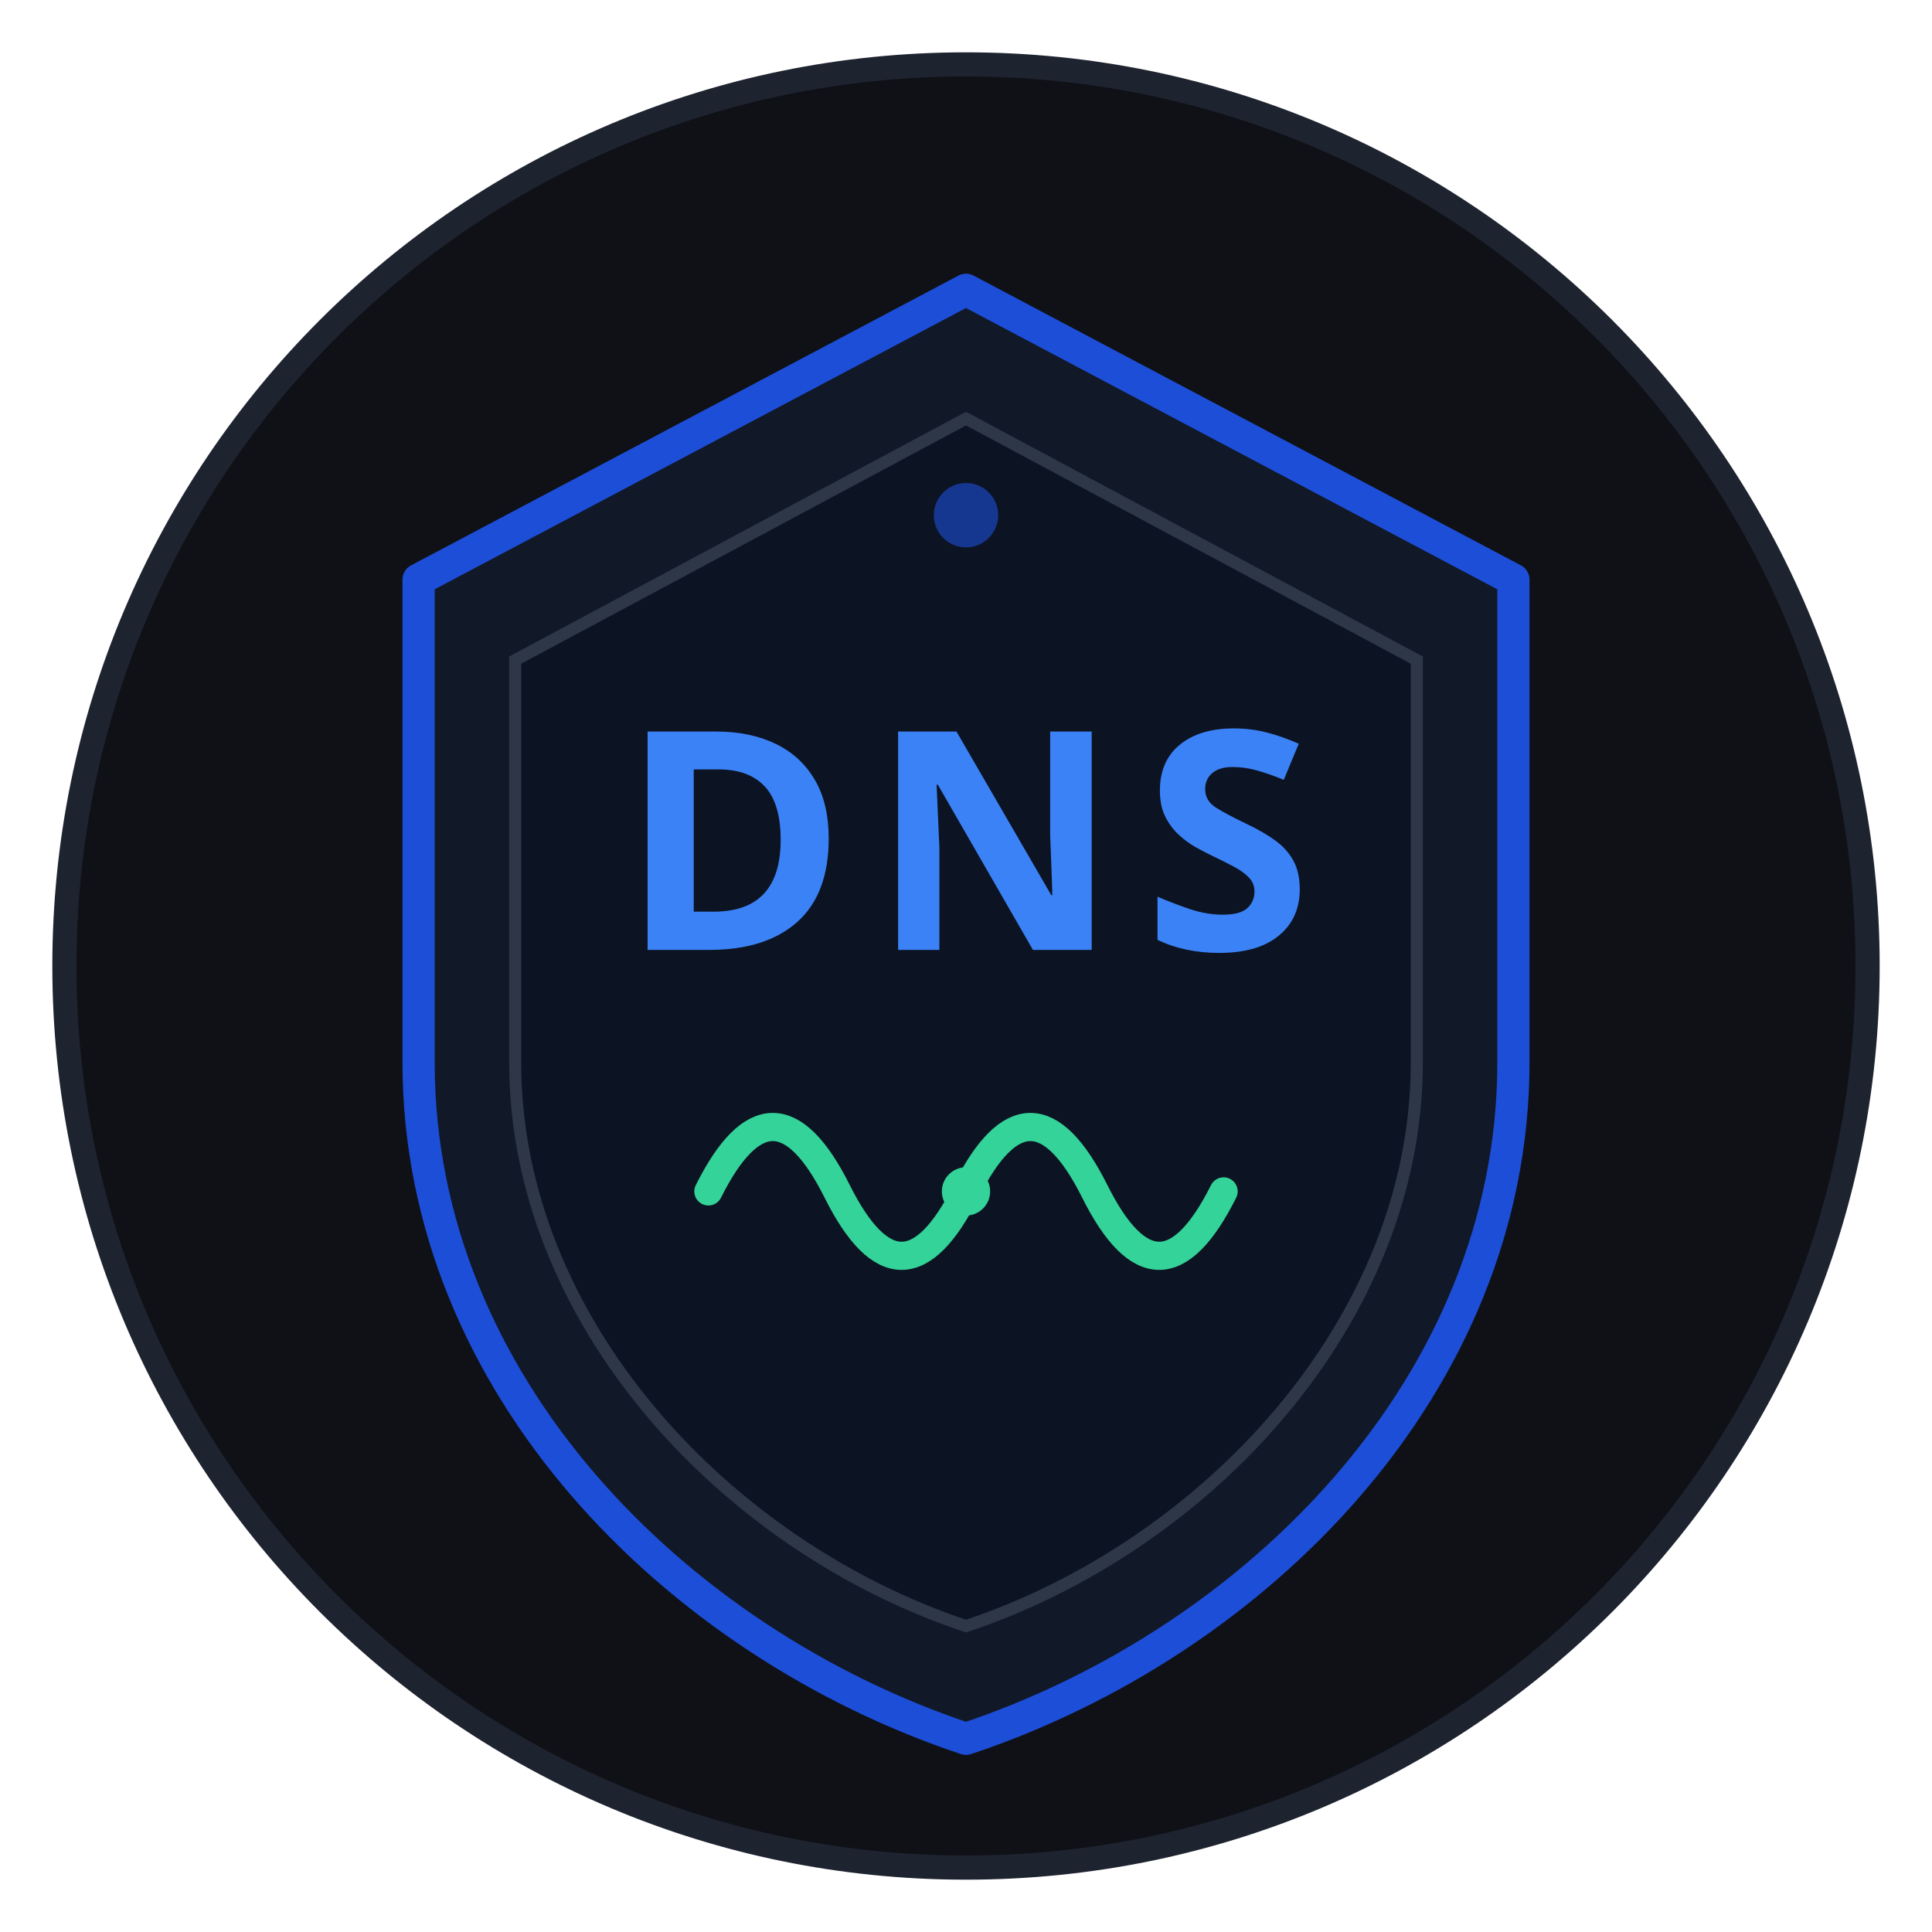
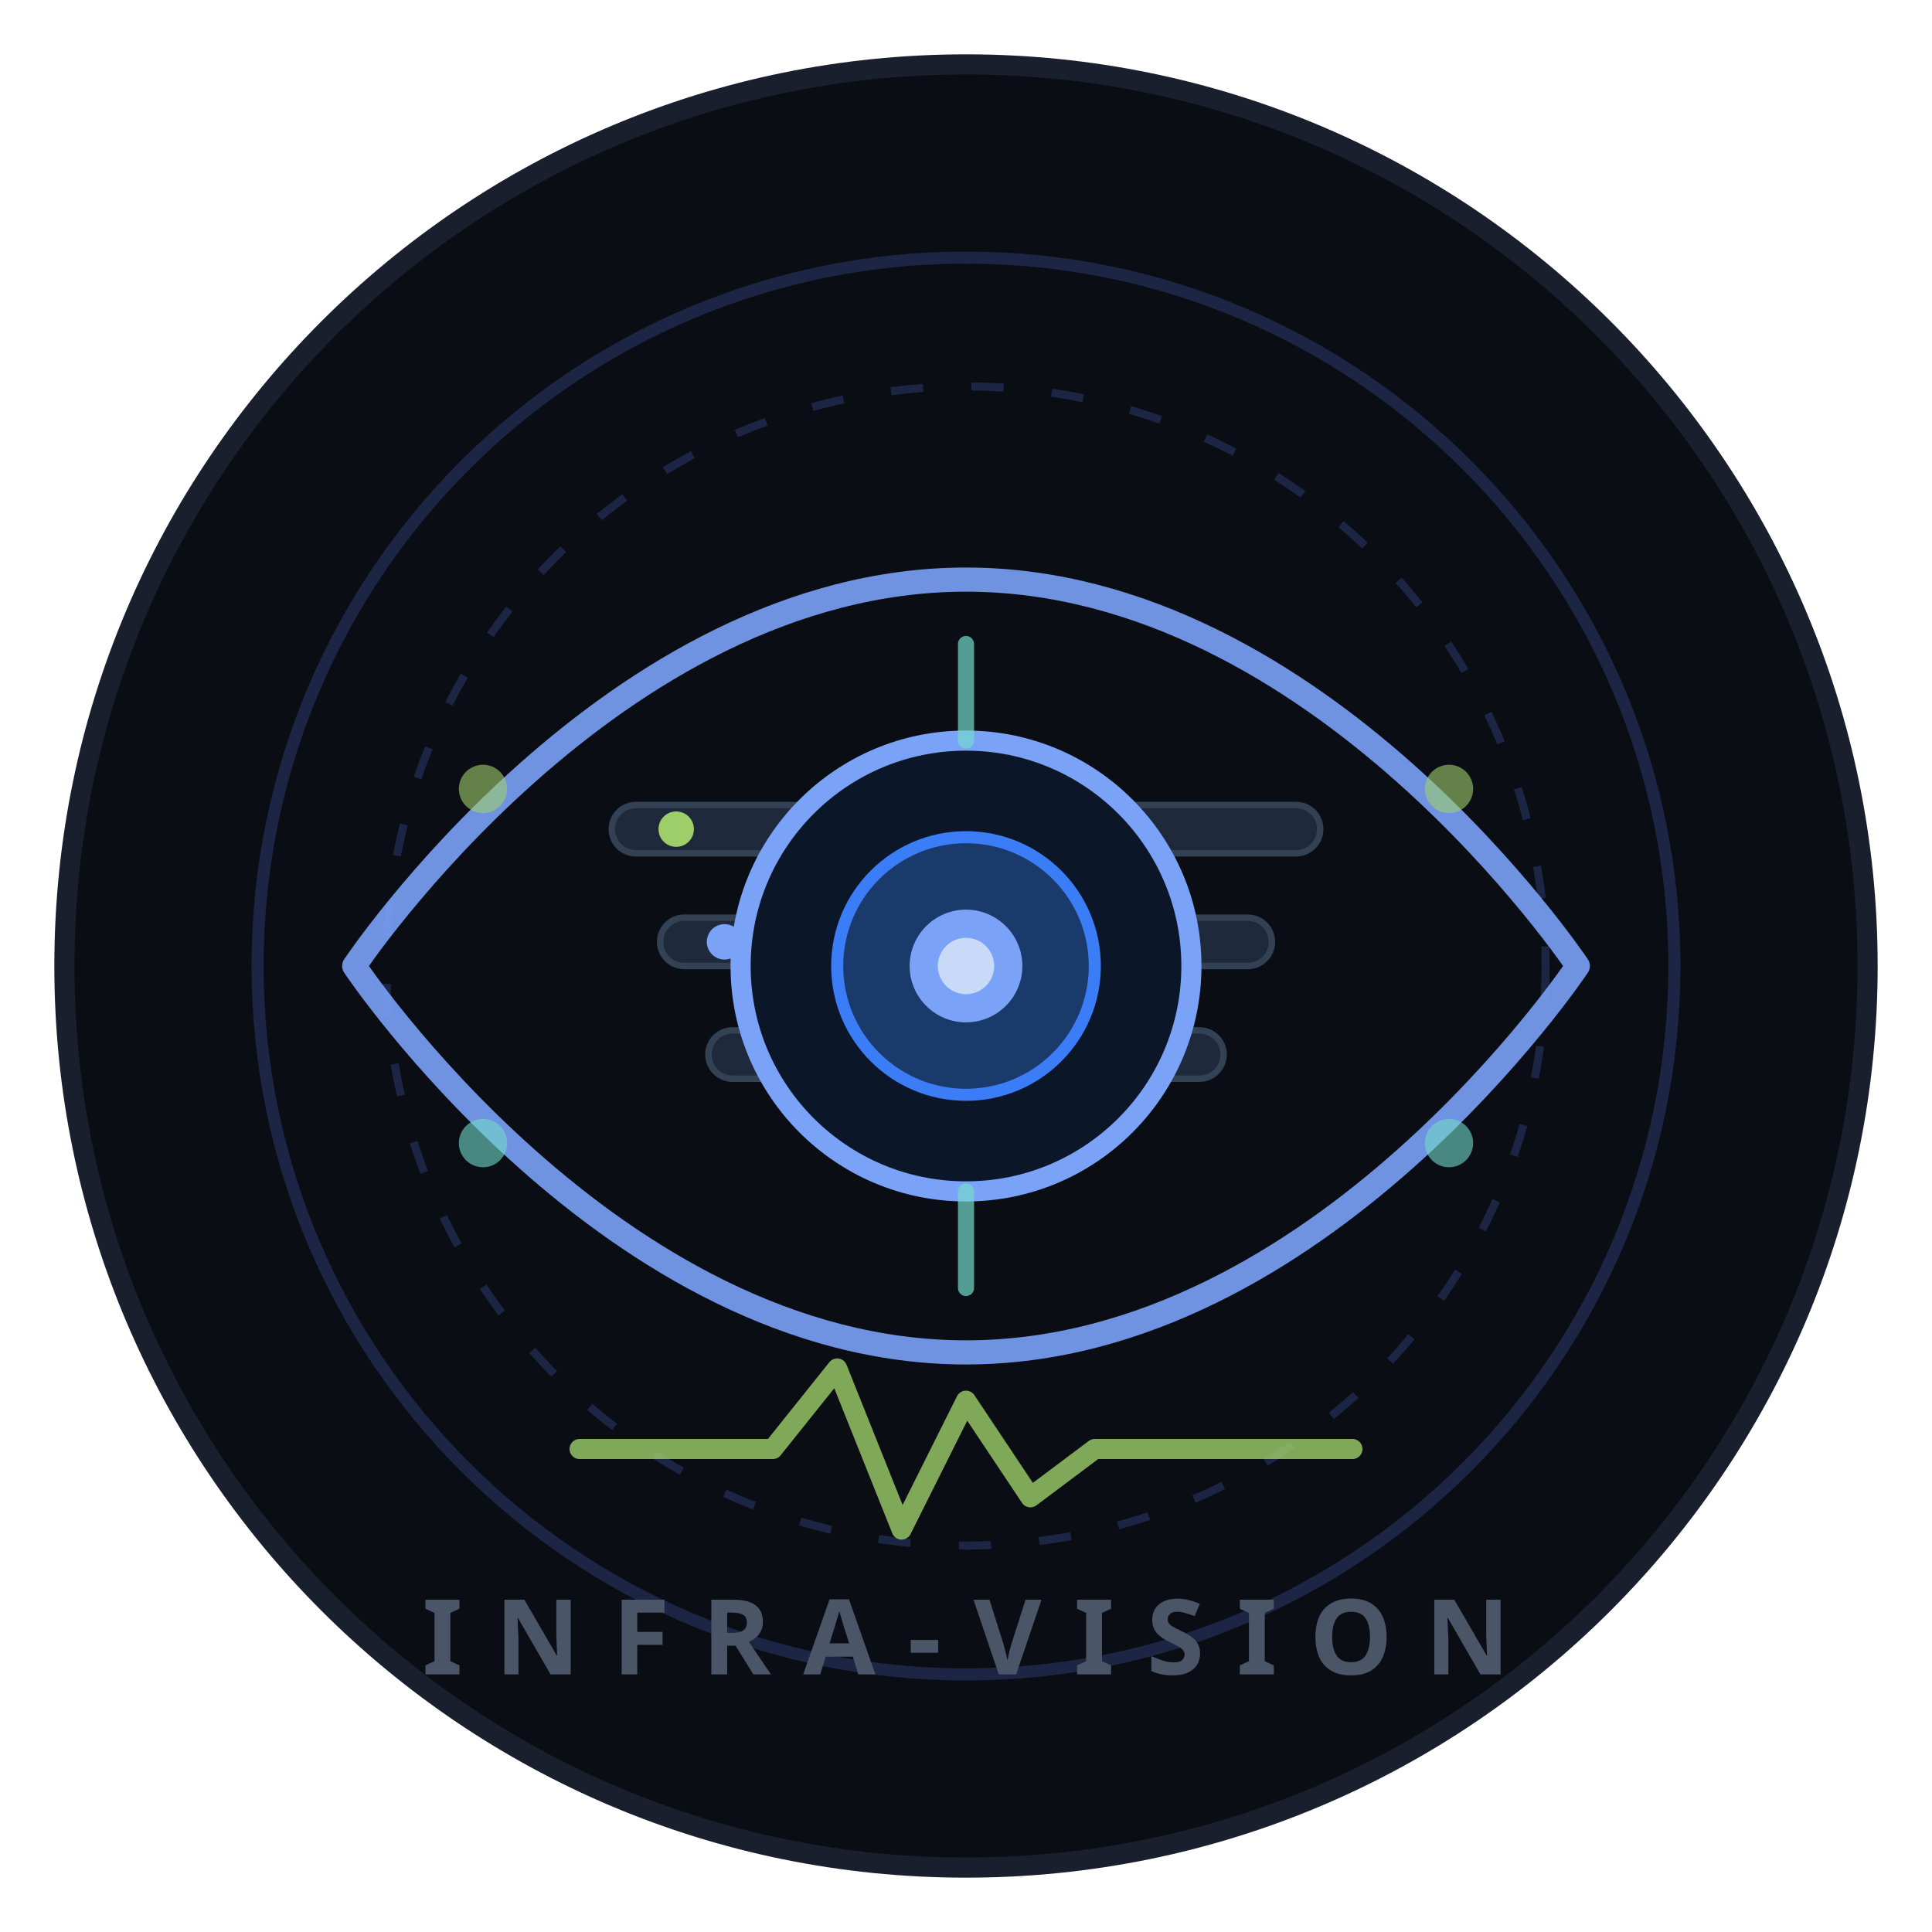
<svg xmlns="http://www.w3.org/2000/svg" viewBox="0 0 240 240" fill="none">
-   <circle cx="120" cy="120" r="112" fill="#0f1117" stroke="#1e2330" stroke-width="3" />
-   <path d="M120 36 L188 72 L188 132 C188 172 156 204 120 216 C84 204 52 172 52 132 L52 72 Z" fill="#111827" stroke="#1d4ed8" stroke-width="4" stroke-linejoin="round" />
-   <path d="M120 52 L176 82 L176 132 C176 164 150 192 120 202 C90 192 64 164 64 132 L64 82 Z" fill="#0c1322" stroke="#2d3748" stroke-width="1.5" />
-   <text x="120" y="118" text-anchor="middle" font-family="Segoe UI,system-ui,sans-serif" font-size="38" font-weight="700" fill="#3b82f6" letter-spacing="3">DNS</text>
-   <path d="M88 148 Q96 132 104 148 Q112 164 120 148 Q128 132 136 148 Q144 164 152 148" stroke="#34d399" stroke-width="3.5" stroke-linecap="round" fill="none" />
-   <circle cx="120" cy="148" r="3" fill="#34d399" />
-   <circle cx="120" cy="64" r="4" fill="#1d4ed8" opacity=".6" />
+   <circle cx="120" cy="120" r="112" fill="#0a0d14" stroke="#1a1f2e" stroke-width="2.5" />
+   <circle cx="120" cy="120" r="88" fill="none" stroke="#1c2544" stroke-width="1.5" />
+   <circle cx="120" cy="120" r="72" fill="none" stroke="#1c2544" stroke-width="1" stroke-dasharray="4 6" />
+   <rect x="76" y="100" width="88" height="6" rx="3" fill="#1e293b" stroke="#334155" stroke-width=".8" />
+   <rect x="82" y="114" width="76" height="6" rx="3" fill="#1e293b" stroke="#334155" stroke-width=".8" />
+   <rect x="88" y="128" width="64" height="6" rx="3" fill="#1e293b" stroke="#334155" stroke-width=".8" />
+   <circle cx="84" cy="103" r="2.2" fill="#9ece6a" />
+   <circle cx="90" cy="117" r="2.2" fill="#7aa2f7" />
+   <circle cx="96" cy="131" r="2.2" fill="#73daca" />
+   <path d="M44 120 C44 120 76 72 120 72 C164 72 196 120 196 120 C196 120 164 168 120 168 C76 168 44 120 44 120 Z" fill="none" stroke="#7aa2f7" stroke-width="3" stroke-linejoin="round" opacity=".9" />
+   <circle cx="120" cy="120" r="28" fill="#0c1629" stroke="#7aa2f7" stroke-width="2.5" />
+   <circle cx="120" cy="120" r="16" fill="#1a3a6b" stroke="#3b7cf7" stroke-width="1.5" />
+   <circle cx="120" cy="120" r="7" fill="#7aa2f7" />
+   <circle cx="120" cy="120" r="3.5" fill="#c8daf7" />
+   <line x1="120" y1="80" x2="120" y2="92" stroke="#73daca" stroke-width="2" stroke-linecap="round" opacity=".7" />
+   <line x1="120" y1="148" x2="120" y2="160" stroke="#73daca" stroke-width="2" stroke-linecap="round" opacity=".7" />
+   <circle cx="60" cy="98" r="3" fill="#9ece6a" opacity=".6" />
+   <circle cx="180" cy="98" r="3" fill="#9ece6a" opacity=".6" />
+   <circle cx="60" cy="142" r="3" fill="#73daca" opacity=".6" />
+   <circle cx="180" cy="142" r="3" fill="#73daca" opacity=".6" />
+   <path d="M72 180 L96 180 L104 170 L112 190 L120 174 L128 186 L136 180 L168 180" stroke="#9ece6a" stroke-width="2.5" stroke-linecap="round" stroke-linejoin="round" fill="none" opacity=".8" />
+   <text x="120" y="208" text-anchor="middle" font-family="system-ui,sans-serif" font-size="13" font-weight="600" fill="#4a5568" letter-spacing="4">INFRA-VISION</text>
</svg>
